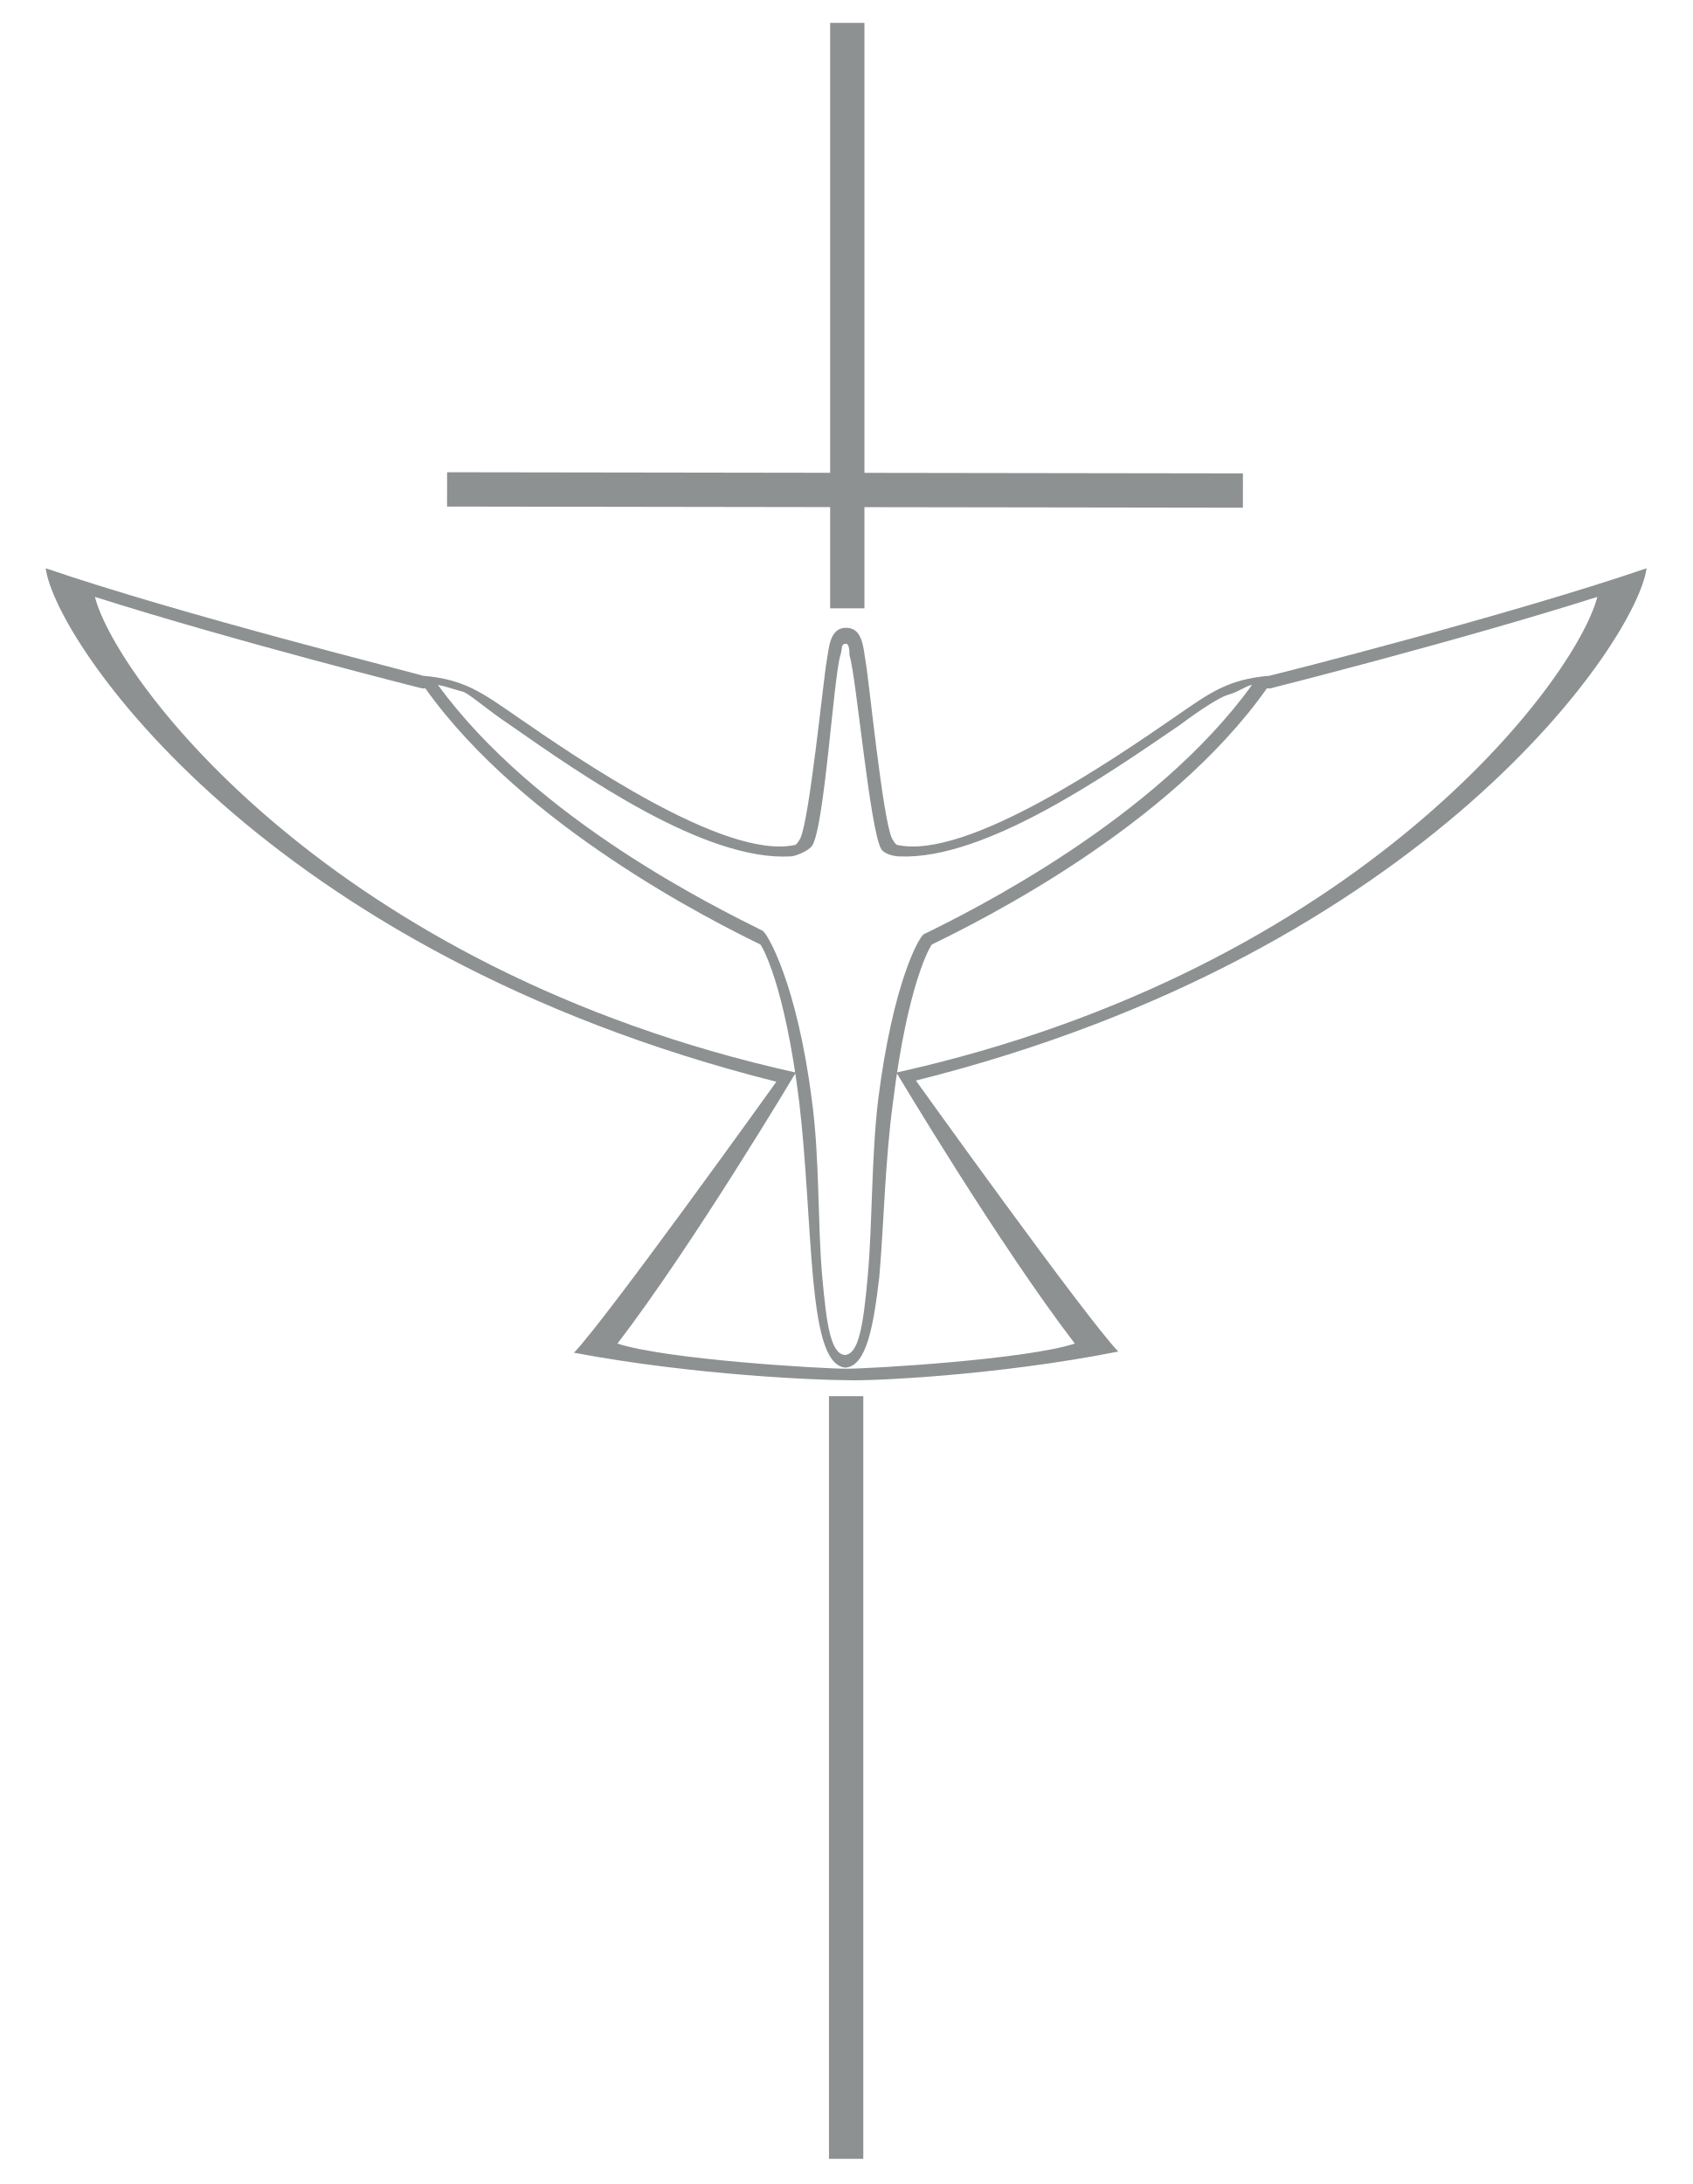
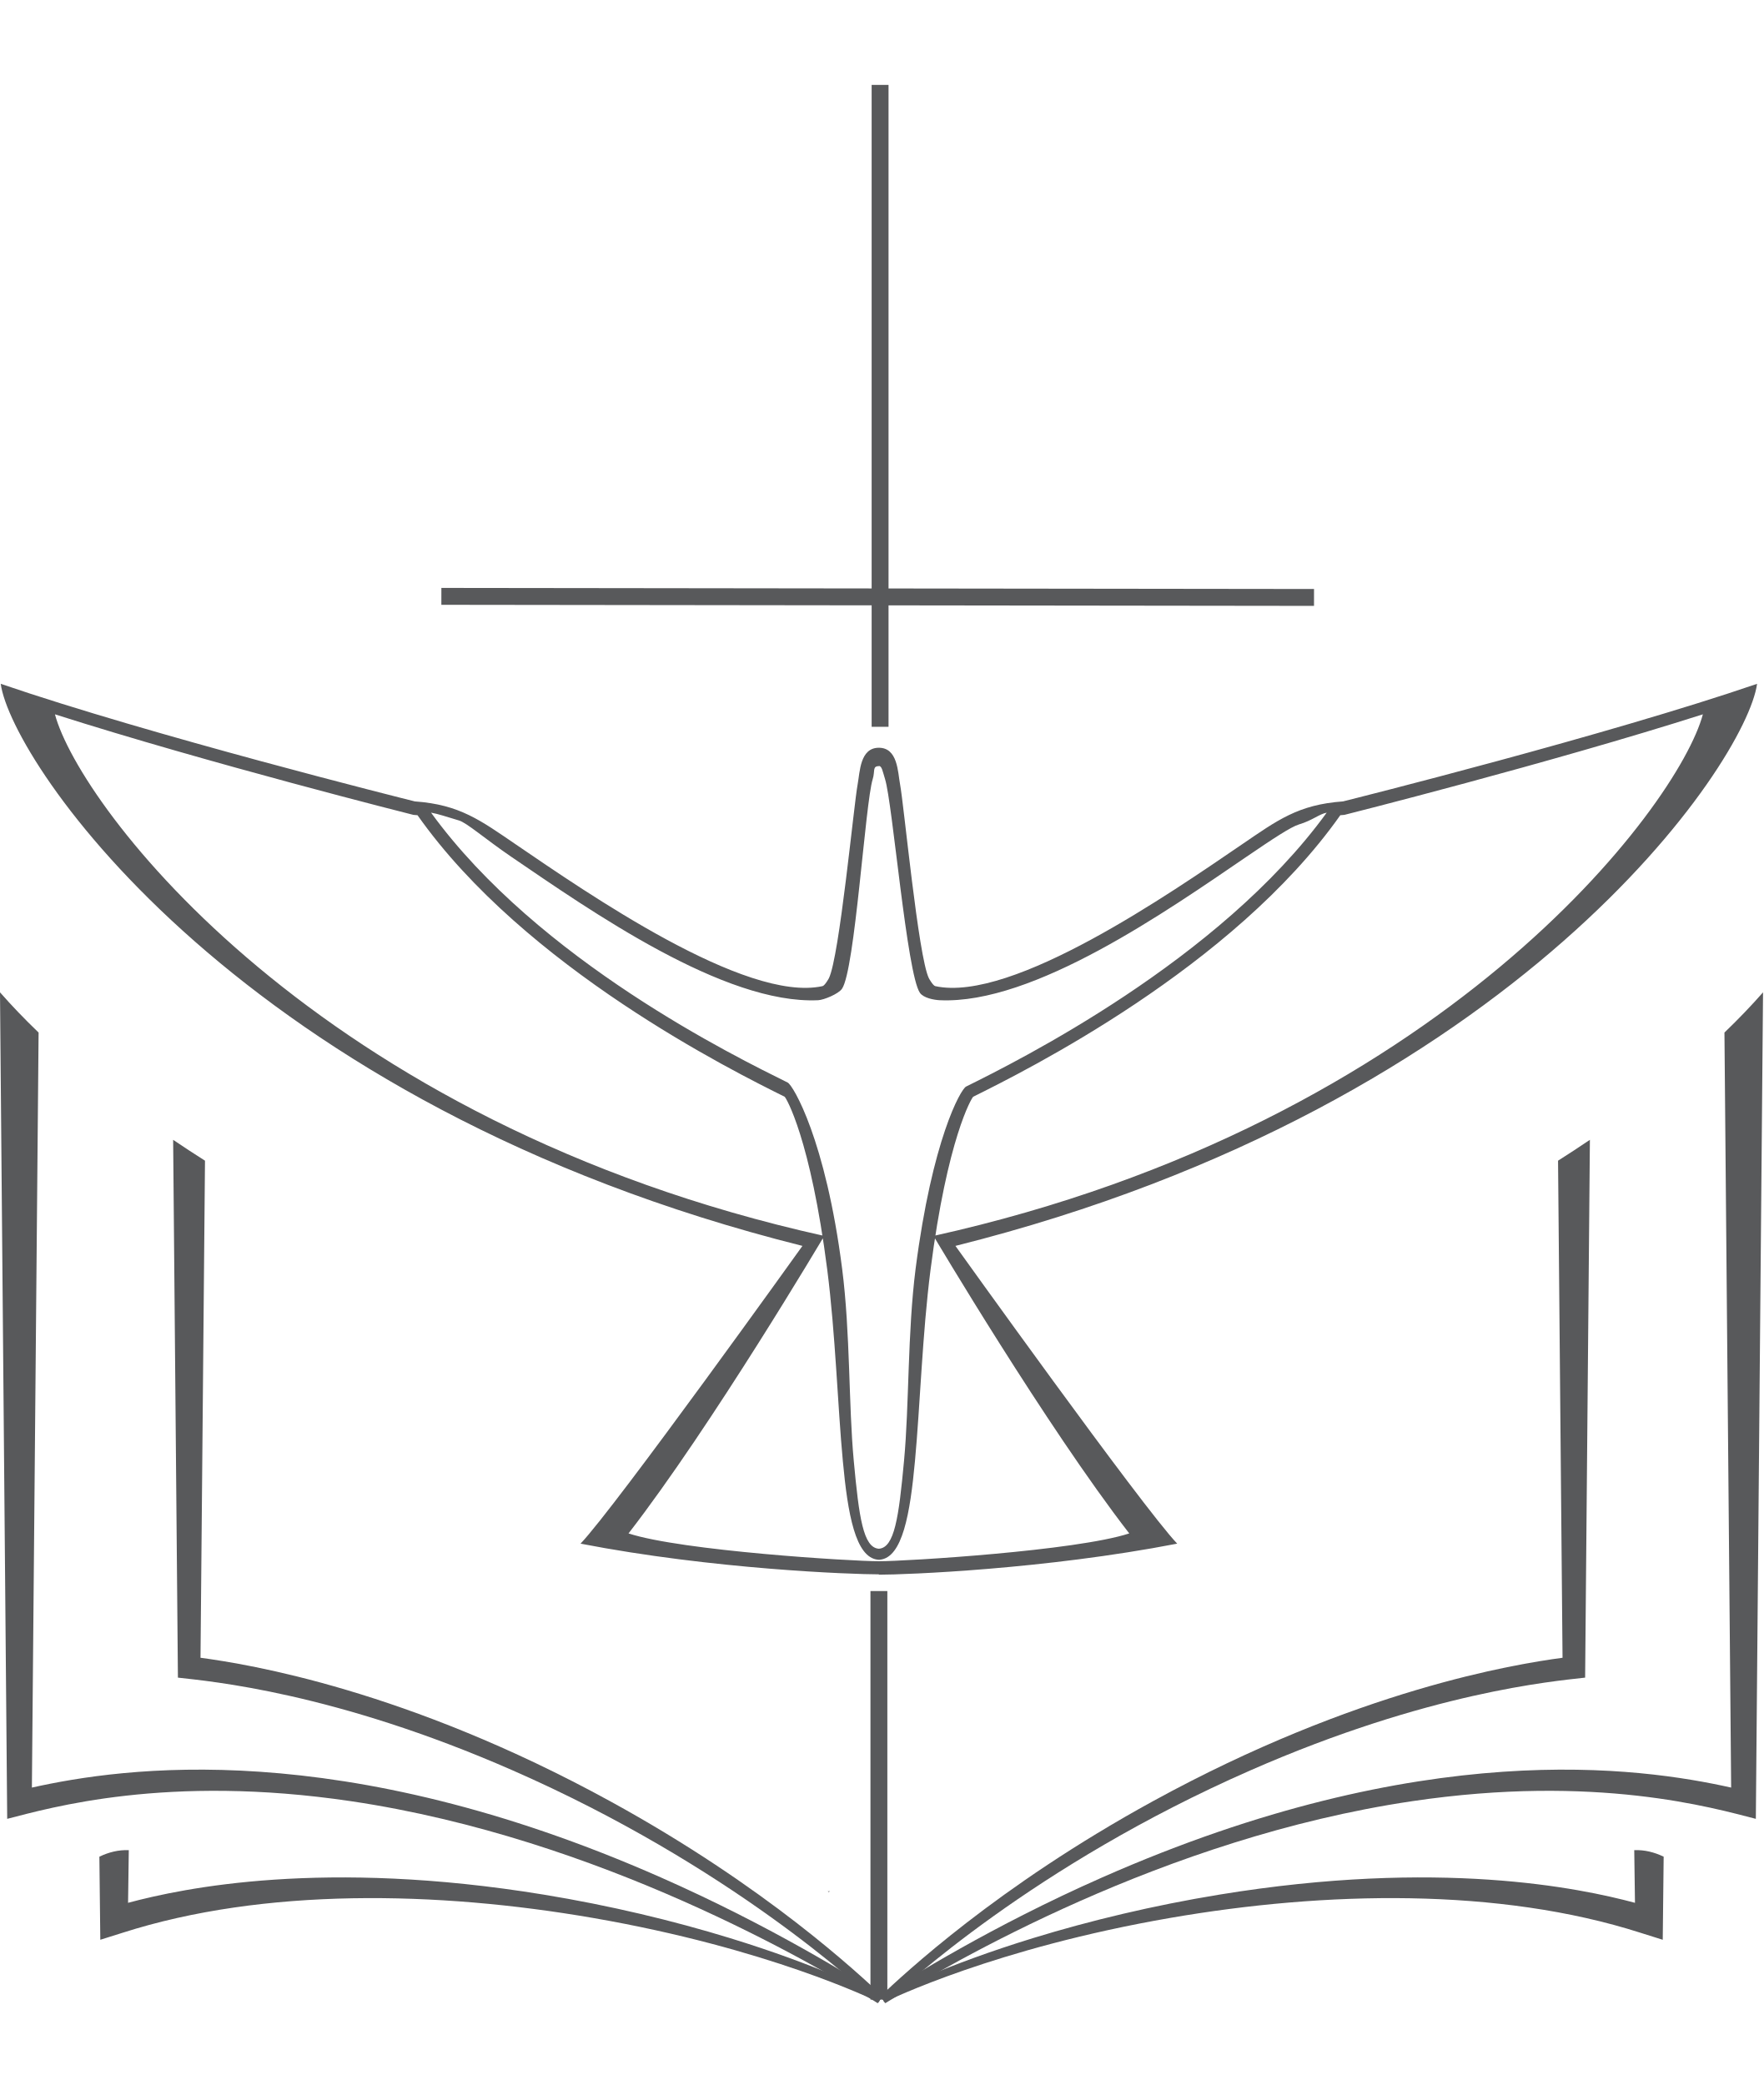
- <svg xmlns="http://www.w3.org/2000/svg" viewBox="832 40 148 191" width="100%" height="100%">
-   <path fill="#8D9192" d="M906,160.701c-2.2,0-13.2-0.4-23.803-2.4c2.803-2.898,17.7-23.699,17.7-23.699C855,123.3,836.8,96,836,89.7   c12,4.1,32.1,9.1,33,9.4c3.6,0.3,5.197,1.5,8.1,3.5c5.5,3.8,18.3,12.601,24.4,11.3c0.197,0,0.5-0.6,0.5-0.6   c0.8-1.7,2-13.801,2.3-15.5c0.2-1,0.2-2.9,1.7-2.9s1.5,1.9,1.697,2.9c0.303,1.699,1.5,13.8,2.303,15.5c0,0,0.3,0.6,0.5,0.6   c6.1,1.301,18.897-7.5,24.397-11.3c2.9-2,4.5-3.2,8.103-3.5c0.897-0.2,21-5.3,33-9.4c-0.803,6.2-19.103,33.6-63.9,44.799   c0,0,14.9,20.801,17.7,23.701C919.198,160.3,908.1,160.8,906,160.701 M906,159.6H905.9c-1.8-0.199-2.397-3.699-2.8-7.899   c-0.4-4.4-0.6-10.199-1.2-15.3c-1.3-10.5-3.3-13.7-3.397-13.8c-4.103-2-20.7-10.301-29.303-22.4c-0.197,0-0.3,0-0.3,0   s-16.3-4.1-28.6-8c1.897,7.3,20.8,32.599,61.3,41.599c0,0-9,15.102-15.6,23.701c4.3,1.398,17.8,2.199,20,2.199   c2.197,0,15.697-0.801,20-2.199c-6.603-8.602-15.603-23.701-15.603-23.701c40.5-9,59.4-34.299,61.3-41.599c-12.3,3.9-28.6,8-28.6,8   s-0.1,0-0.3,0c-8.603,12.2-25.2,20.4-29.3,22.4c-0.103,0.1-2.103,3.3-3.4,13.8c-0.7,5.101-0.8,10.8-1.2,15.3   C908.4,155.9,907.8,159.4,906,159.6 M906,96.3c-0.5,0-0.303,0.4-0.5,1c-0.603,1.9-1.4,15.199-2.5,16.699   c-0.303,0.399-1.4,0.899-1.9,0.899c-7.5,0.399-18.2-7.101-24.5-11.5c-2.1-1.399-3.5-2.698-4.1-2.899   c-1.103-0.299-1.603-0.5-2.2-0.601c8.6,11.802,24.397,19.5,28.397,21.5c0.4,0.2,3,4.601,4.303,14.802   c0.697,5.1,0.5,10.799,0.897,15.299c0.4,4.601,0.8,6.899,2,7c1.2-0.101,1.603-2.5,2-7c0.4-4.399,0.3-10.199,0.9-15.299   c1.3-10.302,3.6-14.302,4-14.5c4.1-2,20.198-10,28.698-21.802c-0.601,0.101-1.101,0.601-2.198,0.899   c-0.603,0.199-2.103,1.101-4.103,2.601c-6.3,4.302-17,11.802-24.5,11.5c-0.5,0-1.3-0.198-1.6-0.601c-1-1.5-2.2-15.1-2.8-17   C906.3,96.701,906.198,96.3,906,96.3" />
-   <path fill="none" stroke="#8D9192" stroke-width="3" stroke-miterlimit="10" d="M906.1,42v51.2 M906,162.1v66.7 M871.1,82.8   l69.6,0.1" />
+ <svg xmlns="http://www.w3.org/2000/svg" xmlns:ns1="https://www.affinity.studio/" width="100%" height="100%" viewBox="0 0 3102 3668" version="1.1" xml:space="preserve" style="fill-rule:evenodd;clip-rule:evenodd;stroke-miterlimit:10;">
+   <path d="M1460.215,3327.226c-0.851,0.44 -1.7,0.878 -2.546,1.315c-0.508,-0.446 -1.016,-0.891 -1.524,-1.336c1.309,-0.009 2.676,-0.004 4.069,0.022Z" style="fill:#58595b;" />
+   <g id="seiten-l" ns1:id="seiten l">
+     <path d="M360.617,2041.912l-7.904,874.475c84.116,11.344 361.919,55.953 720.155,252.121c275.688,150.965 438.556,304.637 480.378,343.84l-10.072,10.852c-31.566,-28.405 -259.453,-241.17 -641.377,-408.718c-313.98,-137.741 -532.831,-156.706 -588.817,-163.149l-8.397,-946.112c18.233,12.33 36.92,24.569 56.035,36.692Z" style="fill:#58595b;" />
+     <path d="M226.568,3254.845l-1.283,92.644c97.714,-26.205 344.809,-77.681 731.242,-14.39c115.94,18.989 227.424,45.712 327.747,76.515c154.192,47.343 243.843,92.569 266.136,103.601l-4.411,9.112c-10.974,-5.02 -194.974,-94.978 -503.586,-148.336c-272.583,-47.129 -577.782,-53.574 -826.907,26.234c-3.119,0.999 -3.106,0.977 -39.058,12.28l-1.623,-146.171c16.347,-7.857 33.586,-12.223 51.744,-11.488Z" style="fill:#58595b;" />
+     <path d="M67.89,1816.504l-11.789,1328.272c160.292,-35.721 541.593,-91.177 1106.421,158.058c194.794,85.954 339.528,176.945 389.611,208.628l-7.871,12.646c-114.879,-69.848 -488.758,-290.301 -926.71,-355.364c-324.308,-48.18 -530.195,11.963 -604.884,31.033l-12.667,-1454.024c20.497,23.348 43.18,46.988 67.89,70.751Z" style="fill:#58595b;" />
+   </g>
+   <g id="seiten-r" ns1:id="seiten r">
+     <path d="M2740.826,2041.912l7.904,874.475c-84.116,11.344 -361.919,55.953 -720.155,252.121c-275.688,150.965 -438.556,304.637 -480.378,343.84l10.072,10.852c31.566,-28.405 259.453,-241.17 641.377,-408.718c313.98,-137.741 532.831,-156.706 588.817,-163.149l8.397,-946.112c-18.233,12.33 -36.92,24.569 -56.035,36.692Z" style="fill:#58595b;" />
+     <path d="M2874.875,3254.845l1.283,92.644c-97.714,-26.205 -344.809,-77.681 -731.242,-14.39c-115.94,18.989 -227.424,45.712 -327.747,76.515c-154.192,47.343 -243.843,92.569 -266.136,103.601l4.411,9.112c10.974,-5.02 194.974,-94.978 503.586,-148.336c272.583,-47.129 577.782,-53.574 826.907,26.234c3.119,0.999 3.106,0.977 39.058,12.28l1.623,-146.171c-16.347,-7.857 -33.586,-12.223 -51.744,-11.488Z" style="fill:#58595b;" />
+     <path d="M3033.552,1816.504l11.789,1328.272c-160.292,-35.721 -541.593,-91.177 -1106.421,158.058c-194.794,85.954 -339.528,176.945 -389.611,208.628l7.871,12.646c114.879,-69.848 488.758,-290.301 926.71,-355.364c324.308,-48.18 530.195,11.963 604.884,31.033l12.667,-1454.024c-20.497,23.348 -43.18,46.988 -67.89,70.751Z" style="fill:#58595b;" />
+   </g>
+   <path d="M1546.119,2769.645c-47.823,0 -291.752,-8.813 -524.861,-54.017c61.339,-64.092 390.362,-523.795 390.362,-523.795c-989.507,-247.794 -1391.755,-851.597 -1410.334,-988.831c265.309,90.902 708.354,201.873 728.423,206.845c79.104,5.693 115.286,33.131 178.481,76.211c122.294,83.26 402.969,278.44 538.645,248.79c4.045,-0.768 11.072,-13.289 11.322,-13.923c18.621,-37.969 43.8,-305.112 50.628,-341.543c3.976,-21.338 3.976,-63.917 37.242,-63.917c33.294,0 33.294,42.579 37.247,63.917c6.915,36.432 32.072,303.574 50.74,341.543c0.296,0.634 7.299,13.154 11.303,13.923c135.693,29.651 416.462,-165.53 538.621,-248.79c63.214,-43.079 99.535,-70.517 178.638,-76.211c20,-4.971 462.975,-115.943 728.377,-206.845c-18.668,137.234 -420.781,741.037 -1410.2,988.831c0,0 328.907,459.703 390.111,523.795c-233.08,45.204 -476.718,54.604 -524.745,54.604m1.357,-26.305c-0.996,0 -1.718,0.088 -2.666,0c-40.256,-3.346 -53.522,-81.367 -62.108,-173.352c-9.178,-97.905 -13.02,-224.064 -27.438,-336.794c-29.563,-231.164 -72.753,-303.213 -75.012,-304.389c-90.291,-44.842 -456.421,-226.549 -645.775,-495.228c-4.767,-0.541 -7.364,-0.634 -7.364,-0.634c0,0 -359.447,-90.403 -630.449,-176.875c42.87,160.873 458.68,719.069 1353.309,917.638c0,0 -197.801,334.313 -344.32,523.347c93.929,30.646 392.509,48.953 440.374,48.953c48.008,0 346.653,-18.307 440.49,-48.953c-146.45,-189.034 -344.343,-523.347 -344.343,-523.347c894.675,-198.569 1310.485,-756.765 1353.424,-917.638c-271.141,86.472 -630.514,176.875 -630.514,176.875c0,0 -2.509,0.093 -7.304,0.634c-189.46,268.679 -555.594,450.386 -645.705,495.228c-2.393,1.176 -45.583,73.225 -75.123,304.389c-14.465,112.731 -18.306,238.889 -27.415,336.794c-8.498,91.985 -21.875,170.005 -62.06,173.352m-1.449,-1396.101c-11.682,0 -6.438,8.952 -10.78,22.741c-13.266,42.172 -31.188,336.16 -54.104,368.977c-6.373,9.132 -31.869,19.574 -41.857,20.07c-165.437,7.776 -400.757,-157.573 -540.501,-252.765c-45.583,-31.147 -77.562,-59.395 -91.42,-63.464c-23.999,-7.188 -35.682,-11.298 -49.087,-13.742c189.371,260.634 537.899,430.408 627.33,474.797c9.627,4.791 66.809,100.71 95.85,327.712c14.465,112.916 11.257,239.297 20.407,337.387c9.267,100.437 16.793,153.231 44.162,155.041c27.415,-1.809 35.057,-54.604 44.324,-155.041c9.15,-98.09 5.989,-224.471 20.315,-337.387c29.156,-227.002 79.219,-315.868 88.866,-320.659c89.458,-44.342 445.104,-221.217 634.337,-481.851c-13.265,2.444 -24.971,13.649 -48.952,20.791c-13.924,4.161 -45.856,25.268 -91.578,56.414c-139.628,95.192 -374.832,260.541 -540.362,252.765c-10.058,-0.495 -28.318,-3.888 -34.669,-12.928c-23.032,-32.905 -48.143,-333.947 -61.385,-376.119c-4.318,-13.789 -5.512,-23.009 -10.803,-23.009" style="fill:#58595b;fill-rule:nonzero;" />
+   <path d="M1548.198,149.356l0,1129.269m-2.079,1520.45l0,718.711m-769.692,-2468.649l1535.113,1.898" style="fill:#58595b;fill-rule:nonzero;stroke:#58595b;stroke-width:29.72px;" />
</svg>
